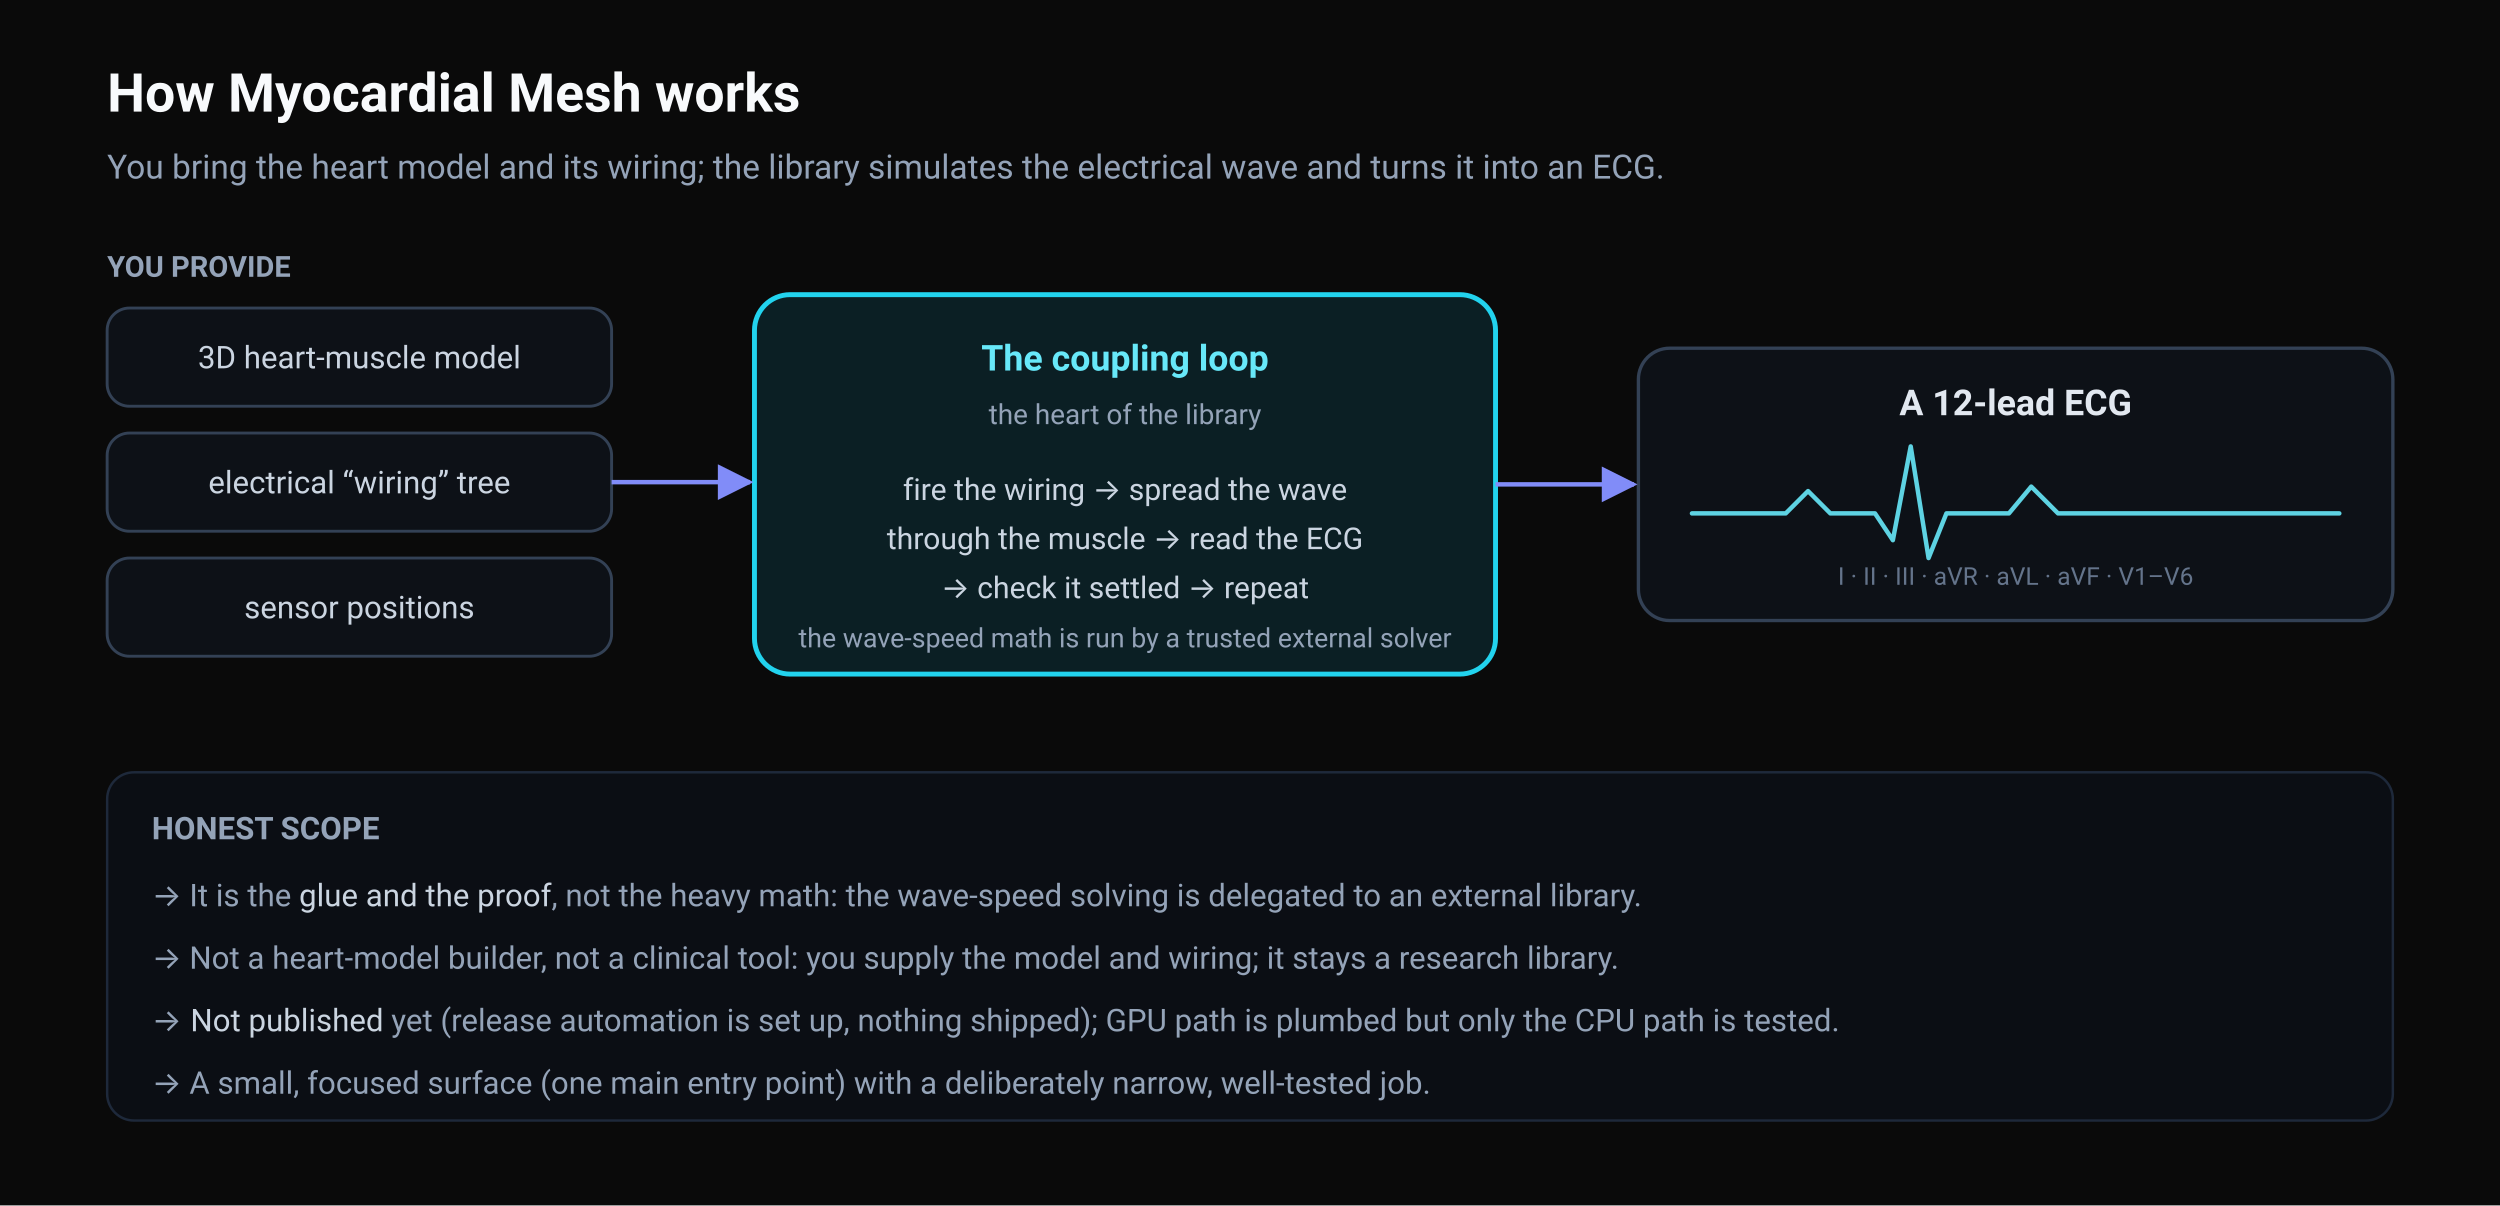
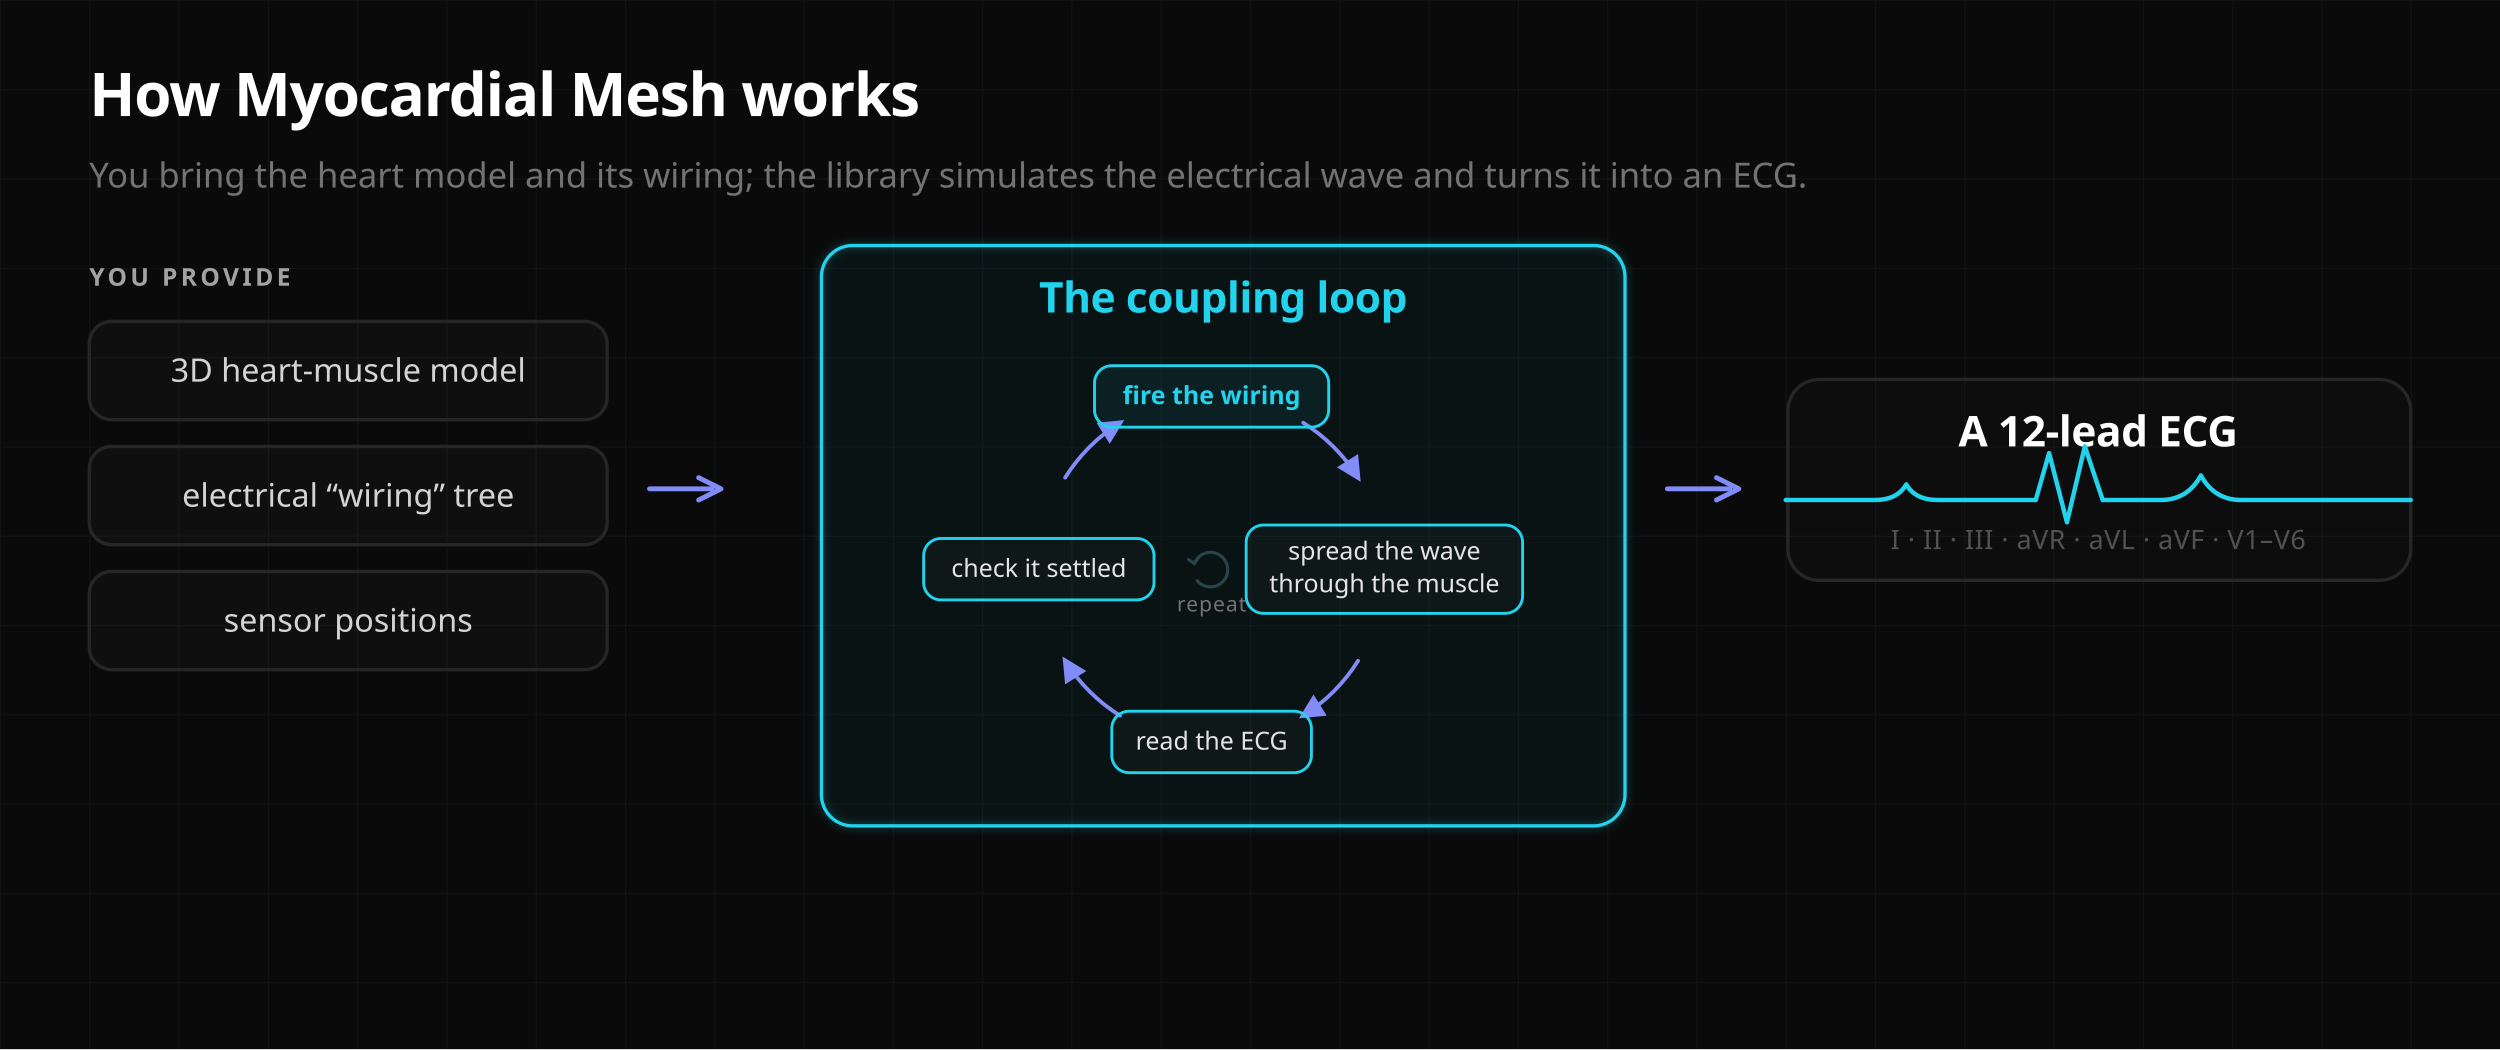
- <svg xmlns="http://www.w3.org/2000/svg" width="1120" height="540" viewBox="0 0 1120 540" font-family="ui-sans-serif, system-ui, -apple-system, Segoe UI, Roboto, sans-serif">
+ <svg xmlns="http://www.w3.org/2000/svg" width="1120" height="470" viewBox="0 0 1120 470" font-family="'Geist', system-ui, sans-serif">
  <defs>
-     <marker id="ma-ar" viewBox="0 0 10 10" refX="9" refY="5" markerWidth="8" markerHeight="8" orient="auto-start-reverse">
+     <pattern id="grid" width="40" height="40" patternUnits="userSpaceOnUse">
+       <path d="M40 0 H0 V40" fill="none" stroke="#7dd3fc" stroke-opacity="0.05" stroke-width="1" />
+     </pattern>
+     <marker id="ah" viewBox="0 0 10 10" refX="8" refY="5" markerWidth="6.5" markerHeight="6.5" orient="auto-start-reverse">
      <path d="M0 0 L10 5 L0 10 z" fill="#818cf8" />
    </marker>
+     <filter id="hotglow" x="-40%" y="-40%" width="180%" height="180%">
+       <feDropShadow dx="0" dy="0" stdDev="18" flood-color="#22d3ee" flood-opacity="0.42" />
+     </filter>
  </defs>
-   <rect width="1120" height="540" fill="#0a0a0a" />
-   <text x="48" y="50" fill="#f8fafc" font-size="24" font-weight="700">How Myocardial Mesh works</text>
-   <text x="48" y="80" fill="#94a3b8" font-size="15">You bring the heart model and its wiring; the library simulates the electrical wave and turns it into an ECG.</text>
-   <text x="48" y="124" fill="#94a3b8" font-size="13" font-weight="700">YOU PROVIDE</text>
-   <rect x="48" y="138" width="226" height="44" rx="10" fill="#0d1117" stroke="#334155" stroke-width="1.3" />
-   <text x="161" y="165" text-anchor="middle" fill="#cbd5e1" font-size="14">3D heart-muscle model</text>
-   <rect x="48" y="194" width="226" height="44" rx="10" fill="#0d1117" stroke="#334155" stroke-width="1.3" />
-   <text x="161" y="221" text-anchor="middle" fill="#cbd5e1" font-size="14">electrical “wiring” tree</text>
-   <rect x="48" y="250" width="226" height="44" rx="10" fill="#0d1117" stroke="#334155" stroke-width="1.3" />
-   <text x="161" y="277" text-anchor="middle" fill="#cbd5e1" font-size="14">sensor positions</text>
-   <rect x="338" y="132" width="332" height="170" rx="16" fill="#0b1f24" stroke="#22d3ee" stroke-width="2.2" />
-   <text x="504" y="166" text-anchor="middle" fill="#67e8f9" font-size="16" font-weight="700">The coupling loop</text>
-   <text x="504" y="190" text-anchor="middle" fill="#94a3b8" font-size="12.5">the heart of the library</text>
-   <text x="504" y="224" text-anchor="middle" fill="#cbd5e1" font-size="13.5">fire the wiring → spread the wave</text>
-   <text x="504" y="246" text-anchor="middle" fill="#cbd5e1" font-size="13.5">through the muscle → read the ECG</text>
-   <text x="504" y="268" text-anchor="middle" fill="#cbd5e1" font-size="13.5">→ check it settled → repeat</text>
-   <text x="504" y="290" text-anchor="middle" fill="#94a3b8" font-size="12">the wave-speed math is run by a trusted external solver</text>
-   <rect x="734" y="156" width="338" height="122" rx="14" fill="#0d1117" stroke="#334155" stroke-width="1.5" />
-   <text x="903" y="186" text-anchor="middle" fill="#e2e8f0" font-size="16" font-weight="700">A 12-lead ECG</text>
-   <polyline points="758,230 800,230 810,220 820,230 840,230 848,242 856,200 864,250 872,230 900,230 910,218 922,230 1048,230" fill="none" stroke="#67e8f9" stroke-width="2" stroke-linejoin="round" stroke-linecap="round" opacity="0.9" />
-   <text x="903" y="262" text-anchor="middle" fill="#64748b" font-size="11">I · II · III · aVR · aVL · aVF · V1–V6</text>
-   <path d="M274 216 H336" fill="none" stroke="#818cf8" stroke-width="2" marker-end="url(#ma-ar)" />
-   <path d="M670 217 H732" fill="none" stroke="#818cf8" stroke-width="2" marker-end="url(#ma-ar)" />
-   <rect x="48" y="346" width="1024" height="156" rx="12" fill="#0b0e14" stroke="#1e293b" stroke-width="1.1" />
-   <text x="68" y="376" fill="#94a3b8" font-size="14" font-weight="700">HONEST SCOPE</text>
-   <g font-size="14" fill="#94a3b8">
-     <text x="68" y="406">→ It is the <tspan fill="#cbd5e1">glue and the proof</tspan>, not the heavy math: the wave-speed solving is delegated to an external library.</text>
-     <text x="68" y="434">→ Not a heart-model builder, not a clinical tool: you supply the model and wiring; it stays a research library.</text>
-     <text x="68" y="462">→ <tspan fill="#cbd5e1">Not published</tspan> yet (release automation is set up, nothing shipped); GPU path is plumbed but only the CPU path is tested.</text>
-     <text x="68" y="490">→ A small, focused surface (one main entry point) with a deliberately narrow, well-tested job.</text>
+   <rect width="1120" height="470" fill="#0a0a0a" />
+   <rect width="1120" height="470" fill="url(#grid)" />
+   <text x="40" y="52" font-size="27" font-weight="700" letter-spacing="-0.54" fill="#ffffff">How Myocardial Mesh works</text>
+   <text x="40" y="84" font-size="15.5" fill="#737373">You bring the heart model and its wiring; the library simulates the electrical wave and turns it into an ECG.</text>
+   <text x="40" y="128" font-size="11" font-weight="700" letter-spacing="1.5" fill="#a3a3a3">YOU PROVIDE</text>
+   <g font-size="14.5" fill="#d4d4d4">
+     <rect x="40" y="144" width="232" height="44" rx="10" fill="#ffffff" fill-opacity="0.02" stroke="#262626" stroke-width="1.5" />
+     <text x="156" y="171" text-anchor="middle">3D heart-muscle model</text>
+     <rect x="40" y="200" width="232" height="44" rx="10" fill="#ffffff" fill-opacity="0.02" stroke="#262626" stroke-width="1.5" />
+     <text x="156" y="227" text-anchor="middle">electrical “wiring” tree</text>
+     <rect x="40" y="256" width="232" height="44" rx="10" fill="#ffffff" fill-opacity="0.02" stroke="#262626" stroke-width="1.5" />
+     <text x="156" y="283" text-anchor="middle">sensor positions</text>
  </g>
+   <g transform="translate(289,212)" fill="none" stroke="#818cf8" stroke-width="2.2" stroke-linecap="round" stroke-linejoin="round">
+     <line x1="2" y1="7" x2="30" y2="7" />
+     <path d="M24 2 L34 7 L24 12" />
+   </g>
+   <rect x="368" y="110" width="360" height="260" rx="14" fill="#22d3ee" fill-opacity="0.03" stroke="#22d3ee" stroke-width="1.5" filter="url(#hotglow)" />
+   <text x="548" y="140" font-size="19" font-weight="700" letter-spacing="-0.19" fill="#22d3ee" text-anchor="middle">The coupling loop</text>
+   <g transform="translate(400.9,143.2) scale(0.86)">
+     <g stroke="#818cf8" stroke-width="2" stroke-linecap="round" fill="none" marker-end="url(#ah)">
+       <path d="M212.7 53.7 A90 90 0 0 1 241.3 82.3" />
+       <path d="M241.3 177.7 A90 90 0 0 1 212.7 206.3" />
+       <path d="M117.3 206.3 A90 90 0 0 1 88.7 177.7" />
+       <path d="M88.7 82.3 A90 90 0 0 1 117.3 53.7" />
+     </g>
+     <g transform="translate(165,130)" stroke="#28454e" stroke-width="1.6" stroke-linecap="round" fill="none">
+       <path d="M-9 -3 A9 9 0 1 1 -7.5 6" />
+       <path d="M-12 -5 L-9 -3 L-6.5 -6.5" />
+     </g>
+     <text x="165" y="152" text-anchor="middle" font-size="11" letter-spacing="0.5" fill="#737373">repeat</text>
+     <rect x="104" y="24" width="122" height="32" rx="9" fill="#22d3ee" fill-opacity="0.07" stroke="#22d3ee" stroke-width="1.5" />
+     <text x="165" y="44" text-anchor="middle" font-size="13" font-weight="600" fill="#22d3ee">fire the wiring</text>
+     <rect x="183" y="107" width="144" height="46" rx="9" fill="#ffffff" fill-opacity="0.02" stroke="#22d3ee" stroke-width="1.5" />
+     <text x="255" y="125" text-anchor="middle" font-size="13" font-weight="500" fill="#e5e5e5">spread the wave</text>
+     <text x="255" y="142" text-anchor="middle" font-size="13" font-weight="500" fill="#e5e5e5">through the muscle</text>
+     <rect x="113" y="204" width="104" height="32" rx="9" fill="#ffffff" fill-opacity="0.02" stroke="#22d3ee" stroke-width="1.5" />
+     <text x="165" y="224" text-anchor="middle" font-size="13" font-weight="500" fill="#e5e5e5">read the ECG</text>
+     <rect x="15" y="114" width="120" height="32" rx="9" fill="#ffffff" fill-opacity="0.02" stroke="#22d3ee" stroke-width="1.5" />
+     <text x="75" y="134" text-anchor="middle" font-size="13" font-weight="500" fill="#e5e5e5">check it settled</text>
+   </g>
+   <g transform="translate(745,212)" fill="none" stroke="#818cf8" stroke-width="2.2" stroke-linecap="round" stroke-linejoin="round">
+     <line x1="2" y1="7" x2="30" y2="7" />
+     <path d="M24 2 L34 7 L24 12" />
+   </g>
+   <rect x="801" y="170" width="279" height="90" rx="14" fill="#ffffff" fill-opacity="0.014" stroke="#262626" stroke-width="1.5" />
+   <text x="940" y="200" font-size="19" font-weight="700" letter-spacing="-0.19" fill="#ffffff" text-anchor="middle">A 12-lead ECG</text>
+   <g transform="translate(800,196)" fill="none" stroke="#22d3ee" stroke-width="2" stroke-linecap="round" stroke-linejoin="round">
+     <path d="M0 28 L40 28 Q50 28 54 21 Q58 28 68 28 L92 28 L104 28 L112 28 L118 7 L126 38 L134 4 L142 28 L168 28 Q180 28 186 17 Q192 28 204 28 L280 28" />
+   </g>
+   <text x="940" y="246" font-size="12" letter-spacing="0.24" fill="#525252" text-anchor="middle">I · II · III · aVR · aVL · aVF · V1–V6</text>
</svg>
